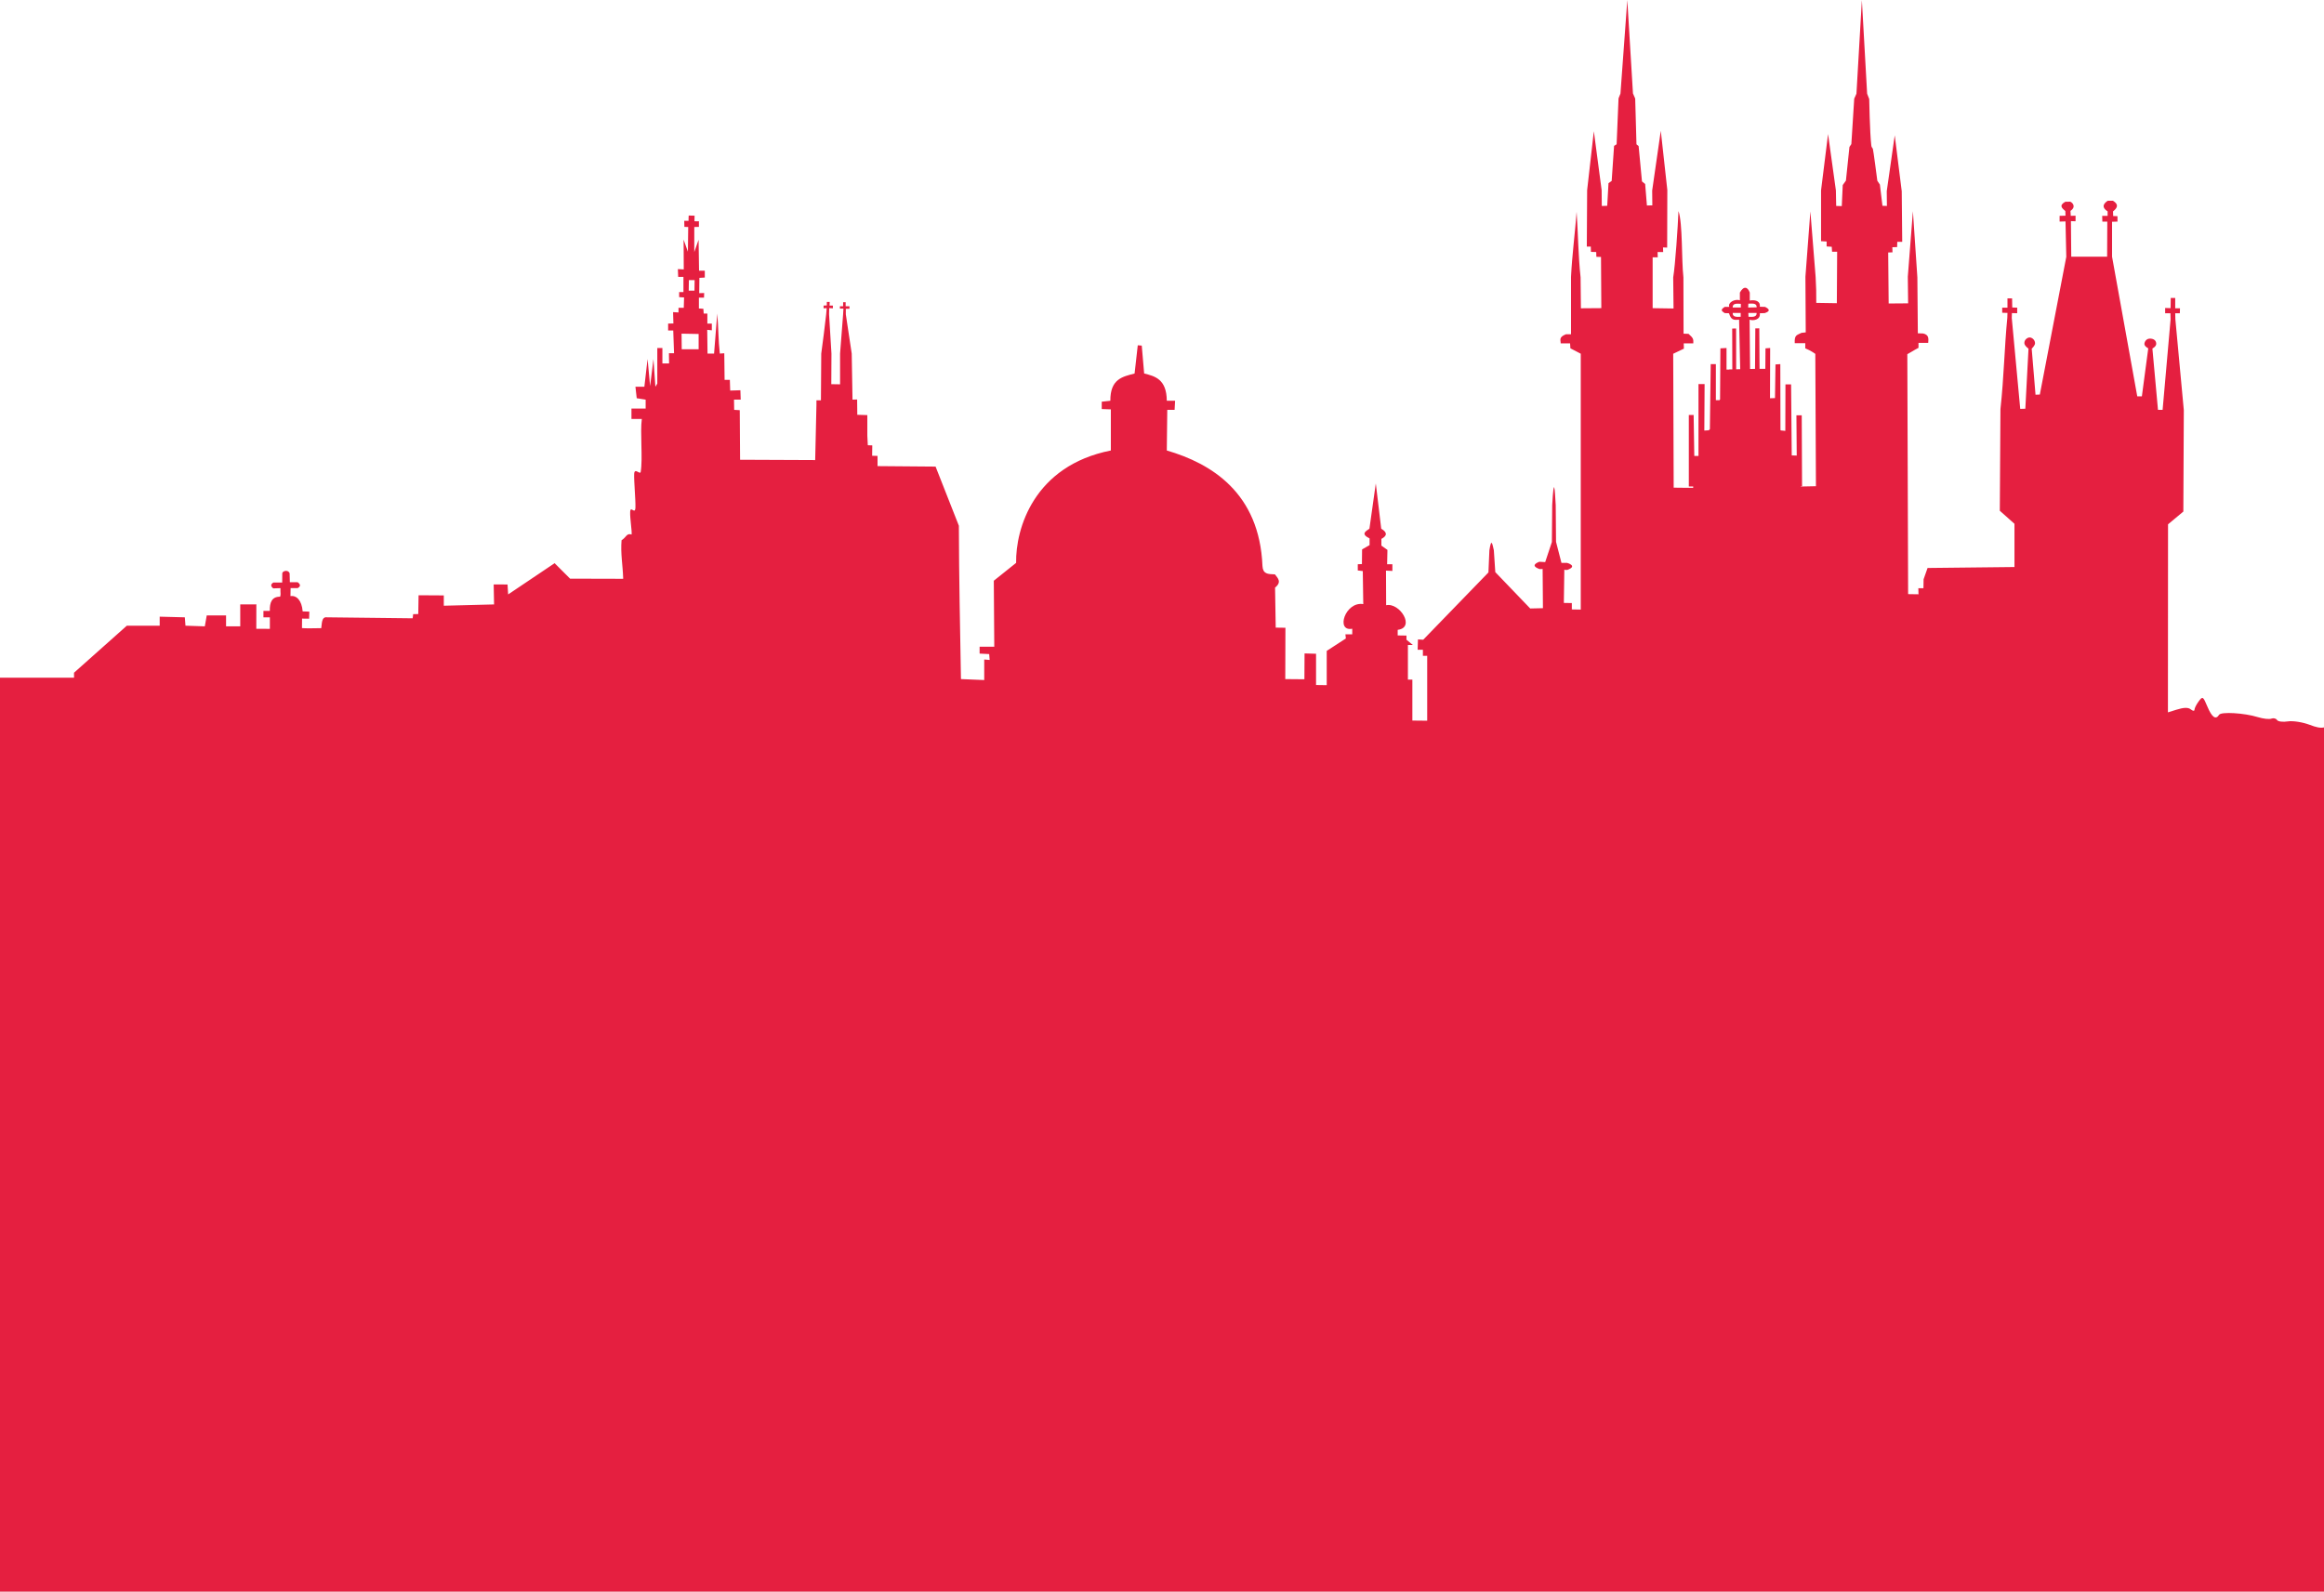
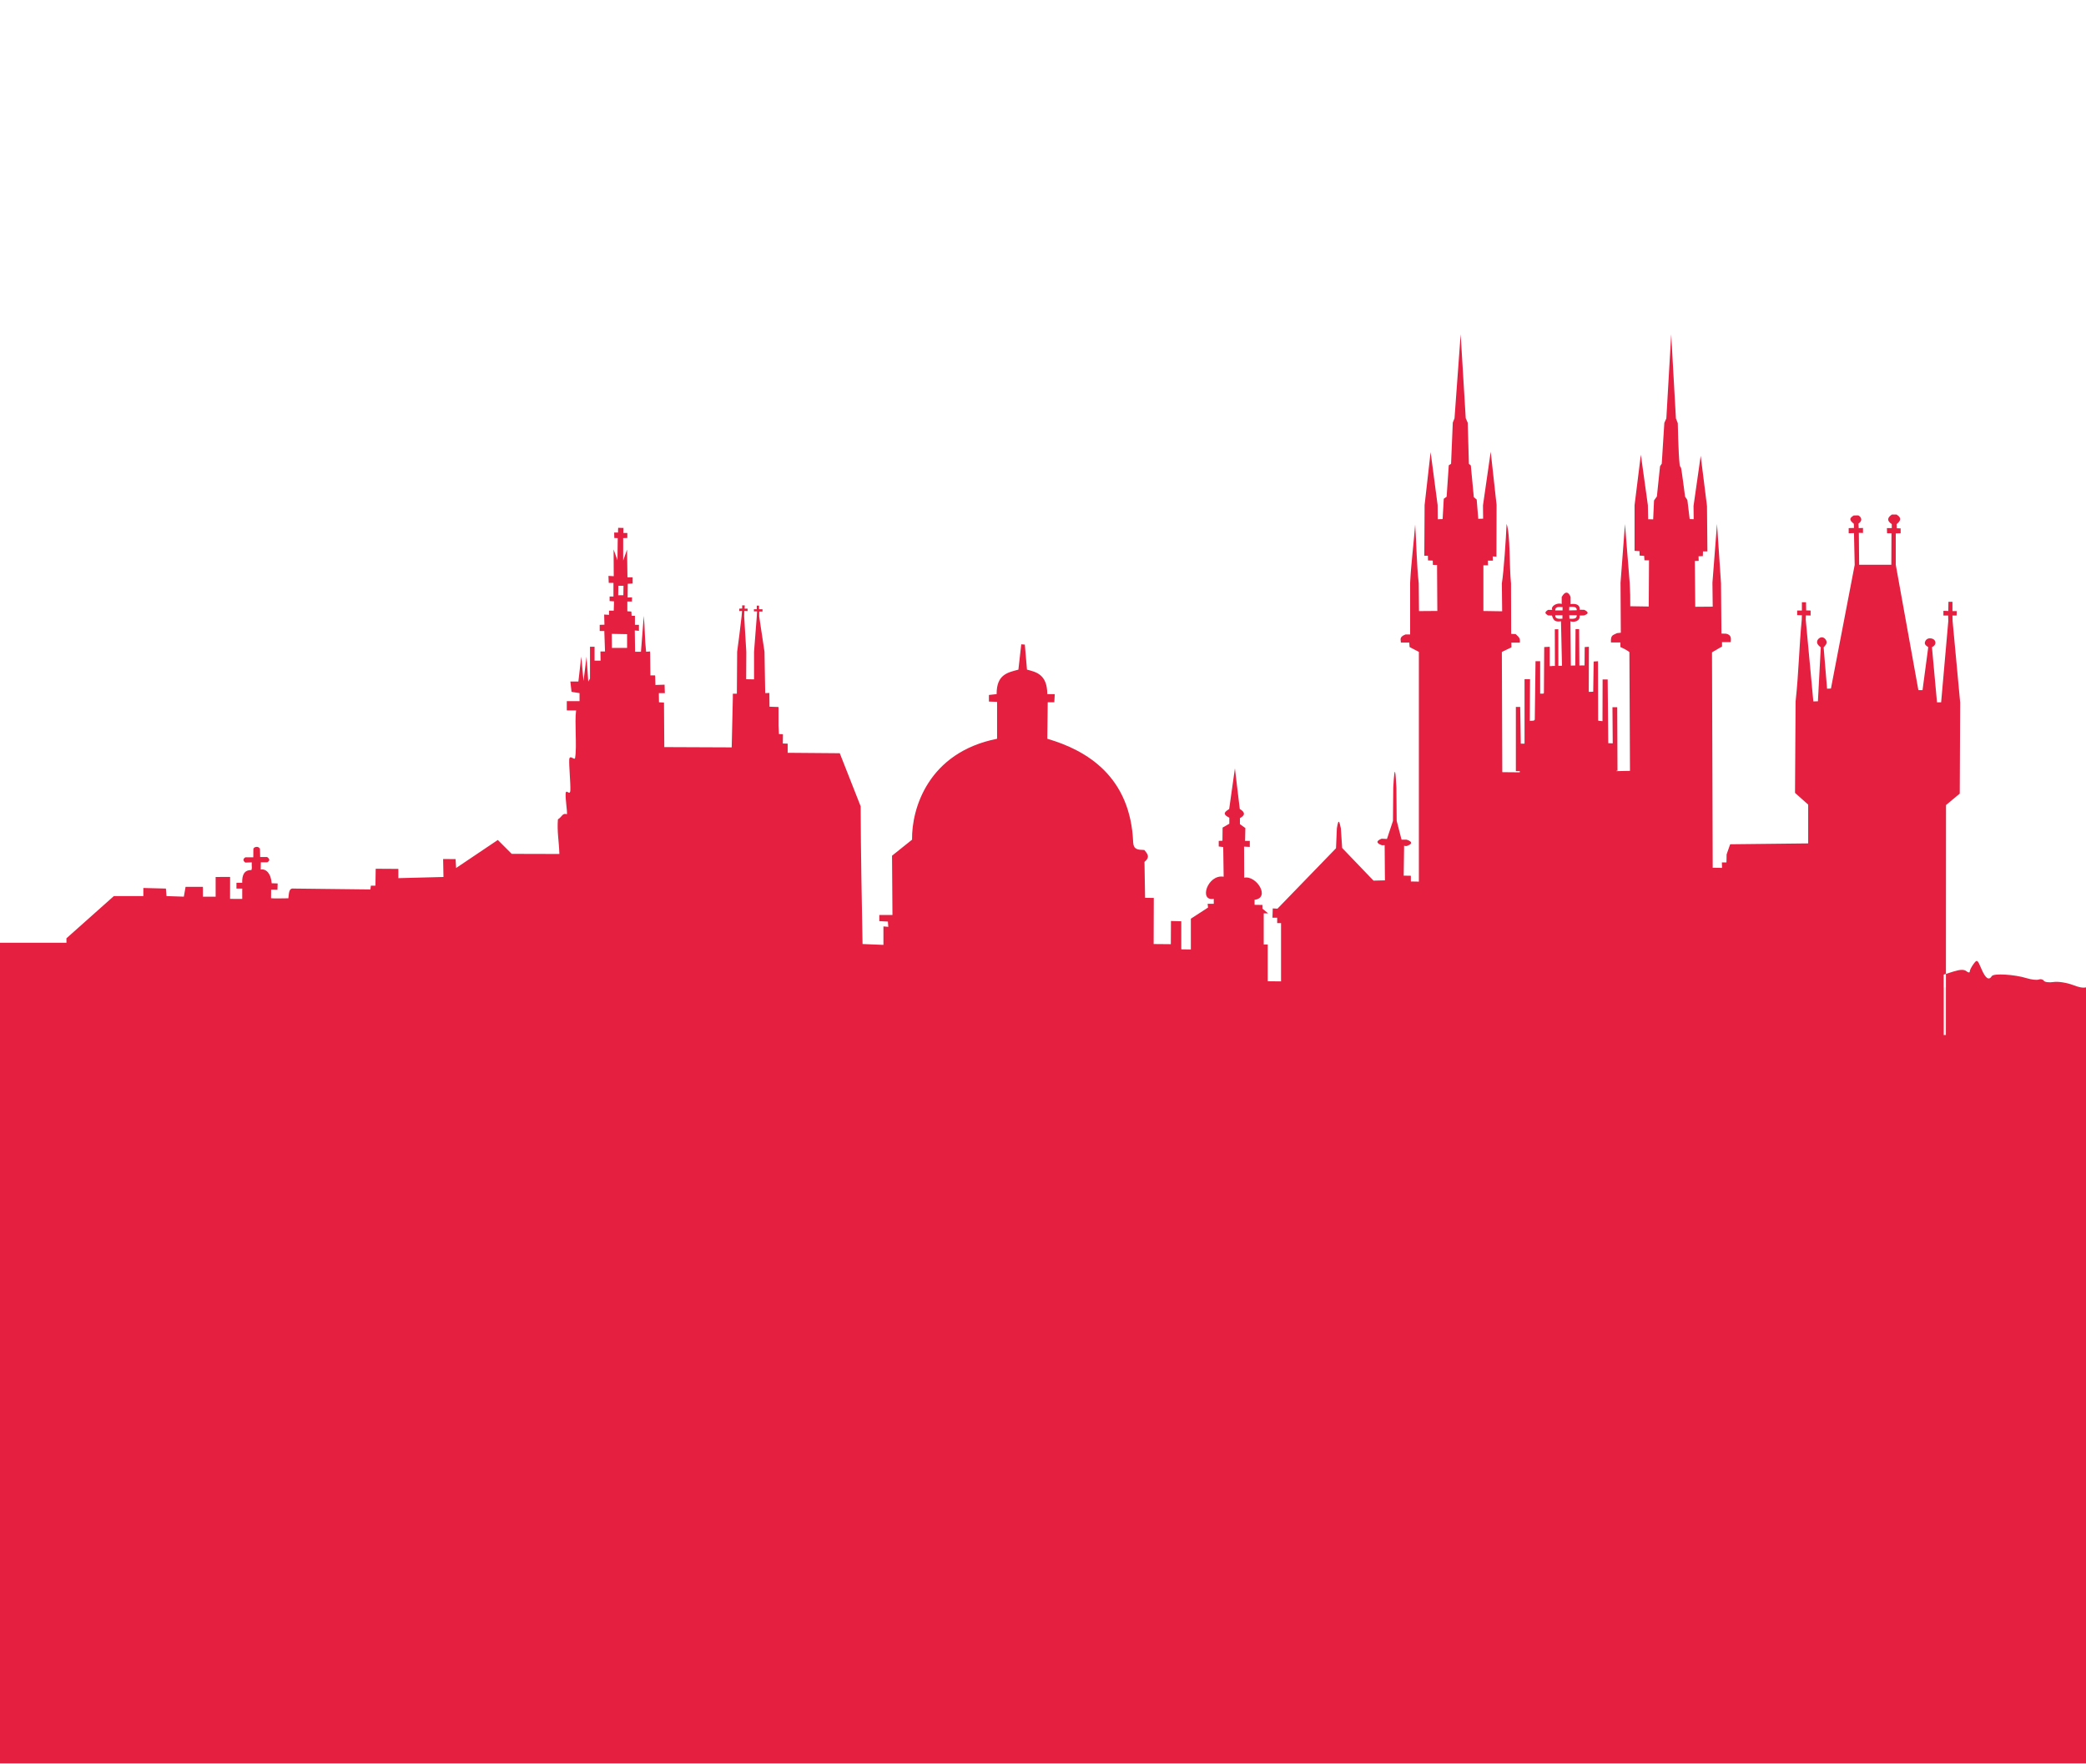
- <svg xmlns="http://www.w3.org/2000/svg" version="1.1" id="svg2" width="354.691" height="242.975" viewBox="0 0 354.691 242.975">
+ <svg xmlns="http://www.w3.org/2000/svg" version="1.1" id="svg2" width="354.691" height="299.813" viewBox="0 0 354.691 299.813">
  <defs id="defs6" />
-   <g id="layer2" transform="translate(-254.834,-182.043)">
+   <g id="layer2" transform="translate(-254.834,-125.2043)">
    <g id="g1272" transform="translate(16)" style="fill:#fa023c">
      <g style="fill:#fa023c;stroke:none" transform="matrix(0.02388699,0,0,0.02388699,1514.805,-132.1967)" id="layer1-3" />
      <g style="fill:#fa023c;stroke:none" transform="matrix(0.00634024,0,0,0.00634024,1326.329,256.2178)" id="layer1-6" />
      <g id="g917" transform="matrix(-0.01851576,0,0,0.01851576,1222.076,-37.50858)" style="fill:#fa023c;stroke:none" />
      <g transform="matrix(0.0223685,0,0,0.0223685,1414.049,264.2572)" id="g985" style="fill:#fa023c" />
      <g id="g1228" transform="matrix(0.01791895,0,0,0.03104793,1556.442,-259.4238)" style="fill:#fa023c;stroke:none" />
    </g>
-     <path style="fill:#ffffff;fill-opacity:1" d="m 254.834,182.043 h 354.691 v 111.047 c -116.773,29.536 -236.209,0.49 -354.691,-7.593 z" id="rect80" />
-     <path style="fill:#e51f40;fill-opacity:1" d="m 503.195,182.043 -1.045,14.285 -0.293,0.729 -0.293,7.01 -0.389,0.244 -0.365,5.354 -0.486,0.34 -0.195,3.457 -0.828,0.025 -0.023,-2.41 -1.191,-9.006 -1.023,9.006 -0.049,8.613 h 0.609 l 0.023,0.803 0.803,0.025 0.023,0.73 0.707,0.023 0.049,7.812 c -1.041,0 -2.074,0.013 -3.115,0.023 l -0.049,-4.721 c -0.365,-3.359 -0.375,-6.642 -0.607,-10.002 -0.258,3.411 -0.687,6.594 -0.854,9.93 v 8.76 h -0.777 c -1.18,0.458 -0.768,0.931 -0.803,1.389 h 1.436 l 0.049,0.754 1.582,0.826 v 39.061 l -1.363,-0.025 v -0.973 l -1.219,-0.019 0.074,-5.111 c 0,0 0.013,0.117 0.463,0.068 1.645,-0.598 -0.014,-1.07 -0.049,-1.07 h -0.852 l -0.828,-3.213 -0.047,-5.572 c -0.132,-2.522 -0.277,-4.664 -0.537,-0.049 l -0.049,5.646 -1.021,3.066 -0.9,-0.049 c -0.932,0.368 -0.985,0.751 0.049,1.119 l 0.459,-0.019 0.047,5.986 -1.941,0.045 -5.33,-5.551 -0.221,-3.332 c -0.195,-0.785 -0.36,-2.099 -0.68,0 l -0.146,3.383 -9.953,10.27 -0.803,-0.047 -0.049,1.58 h 0.803 v 0.924 h 0.656 v 9.906 l -2.264,-0.023 v -6.254 h -0.68 v -5.283 h 0.754 l -0.973,-0.803 v -0.633 l -1.34,-0.023 v -0.852 c 2.753,-0.332 0.318,-4.21 -1.762,-3.76 l -0.023,-5.283 0.975,0.051 v -1.023 h -0.803 l 0.049,-2.189 -0.924,-0.656 v -1.023 c 0.886,-0.471 0.942,-0.993 -0.025,-1.557 l -0.828,-6.912 -0.973,6.912 c -0.608,0.408 -1.347,0.807 0.023,1.484 v 1.021 l -1.143,0.656 -0.025,2.238 -0.633,0.025 v 0.949 l 0.764,0.094 0.074,5.045 c -2.752,-0.455 -4.263,4.246 -1.682,3.758 v 0.85 h -1.045 l 0.072,0.635 -2.922,1.898 v 5.23 l -1.629,-0.023 v -4.77 l -1.754,-0.049 -0.023,3.943 -2.92,-0.025 0.023,-7.836 -1.482,-0.023 -0.1,-6.109 c 1.051,-0.851 0.447,-1.422 -0.023,-2.02 -1.115,-0.032 -1.821,-0.065 -1.898,-1.266 -0.448,-11.208 -7.841,-15.677 -14.602,-17.645 l 0.072,-6.205 h 1.119 l 0.074,-1.387 h -1.266 c -0.021,-3.366 -1.894,-3.762 -3.455,-4.162 l -0.367,-4.26 -0.607,-0.047 -0.486,4.307 c -1.78,0.48 -3.728,0.786 -3.699,4.16 l -1.314,0.146 v 1.121 l 1.389,0.049 v 6.277 c -11.758,2.332 -14.547,11.946 -14.457,17.158 l -3.406,2.725 0.072,10.076 h -2.238 v 1.047 l 1.461,0.074 0.072,0.898 -0.828,-0.072 v 3.139 l -3.551,-0.146 c -0.136,-7.679 -0.299,-15.401 -0.32,-23.412 l -3.553,-9.027 -8.859,-0.074 v -1.557 l -0.826,-0.025 0.023,-1.582 -0.682,-0.023 -0.074,-1.461 v -3.139 l -1.531,-0.049 -0.025,-2.336 -0.705,0.023 -0.121,-7.033 -0.9,-5.986 v -0.852 h 0.559 v -0.389 h -0.584 v -0.609 h -0.389 v 0.609 h -0.488 v 0.365 h 0.537 l -0.049,0.875 -0.463,5.986 v 4.697 l -1.34,-0.023 0.025,-4.648 -0.365,-6.037 c 0.024,-0.402 0.024,-0.636 0.023,-0.924 l 0.561,0.025 v -0.416 h -0.51 l 0.023,-0.559 h -0.438 v 0.535 l -0.488,0.023 c -0.029,0.315 -0.009,0.24 0,0.416 L 381,229.084 c -0.035,0.279 -0.018,0.576 -0.072,0.924 l -0.365,3.043 -0.389,2.969 -0.049,7.131 h -0.684 v 0.682 l -0.193,8.445 -11.463,-0.049 -0.049,-7.57 -0.852,-0.047 -0.025,-1.559 h 1.023 l -0.049,-1.436 -1.557,0.049 -0.051,-1.631 h -0.803 l -0.047,-4.064 -0.682,0.049 c -0.246,-2.145 -0.194,-3.957 -0.391,-6.107 l -0.486,6.107 h -0.998 l -0.047,-3.625 0.703,0.072 v -1.023 h -0.682 v -1.531 h -0.559 l -0.049,-0.73 -0.682,-0.049 v -1.654 h 0.779 l 0.023,-0.707 -0.754,0.025 0.025,-2.336 0.826,-0.049 v -1.047 h -0.877 l -0.07,-4.721 -0.658,1.873 v -3.82 c 0.247,0.003 0.575,-0.034 0.705,-0.023 0.008,-0.26 0.007,-0.789 0,-0.854 -0.235,-0.006 -0.289,0.021 -0.68,0 0.005,-0.392 0.022,-0.526 0.023,-0.852 -0.139,-0.017 -0.657,-0.009 -0.9,-0.023 -0.014,0.269 -0.032,0.544 -0.023,0.803 -0.232,-0.007 -0.457,-0.005 -0.658,0 0.026,0.271 -0.006,0.545 0.025,0.926 0.184,0.016 0.24,6.5e-4 0.582,0.023 l -0.047,3.771 -0.656,-1.85 0.023,4.553 -0.9,-0.049 0.049,1.191 h 0.803 v 2.312 h -0.656 v 0.777 l 0.752,0.049 -0.047,1.582 h -0.803 v 0.707 l -0.828,-0.049 0.049,1.729 -0.805,0.021 v 1.049 h 0.781 l 0.121,3.479 h -0.779 l 0.023,1.559 h -1.021 v -2.361 h -0.777 v 5.428 l -0.293,0.488 -0.293,-4.236 -0.512,4.137 -0.387,-4.137 -0.488,4.236 h -1.363 l 0.195,1.752 1.363,0.217 v 1.363 h -2.166 v 1.582 h 1.582 c -0.283,2.016 0.171,6.074 -0.172,8.08 -0.086,0.502 -0.948,-0.711 -0.996,0.316 -0.049,1.027 0.228,3.909 0.193,5.111 -0.035,1.203 -0.759,-0.348 -0.803,0.68 -0.044,1.028 0.295,2.954 0.219,3.457 -0.795,-0.249 -0.778,0.412 -1.533,0.875 -0.166,2.036 0.173,3.694 0.244,5.77 v 0.115 l -8.1,-0.021 -2.361,-2.361 -7.092,4.768 -0.094,-1.516 -2.115,-0.012 0.059,3.055 -7.672,0.197 v -1.574 l -3.85,-0.023 -0.047,2.871 -0.777,0.01 -0.08,0.637 -13.051,-0.15 c -0.894,-0.135 -0.782,1.013 -0.9,1.654 -0.697,0.012 -2.554,0.052 -2.941,-0.012 l 0.014,-1.447 1.076,0.014 0.033,-1.078 -1.018,-0.035 c -0.131,-1.704 -0.944,-2.471 -1.861,-2.34 l 0.021,-1.221 h 1.088 c 0.52,-0.297 0.392,-0.596 -0.012,-0.893 h -1.191 l -0.033,-1.375 c -0.235,-0.587 -1.078,-0.353 -1.123,0 l -0.012,1.422 h -1.354 c -0.396,0.254 -0.45,0.546 -0.012,0.893 l 1.1,-0.037 c -0.027,0.836 0.084,0.85 -0.047,1.309 -1.269,-0.023 -1.611,0.88 -1.574,2.162 H 295.039 v 0.984 h 0.982 v 1.76 l -2.07,-0.006 0.008,-3.732 -2.459,0.01 v 3.346 h -2.164 v -1.672 h -2.949 l -0.295,1.672 -2.951,-0.1 -0.098,-1.277 -3.836,-0.1 v 1.377 h -5.014 l -8.064,7.18 0.006,0.758 H 254.834 V 425.018 H 609.525 V 293.09 c -0.556,0.126 -1.201,-0.021 -2.174,-0.393 -1.075,-0.41 -2.571,-0.646 -3.338,-0.525 -0.765,0.121 -1.512,0.024 -1.66,-0.215 -0.148,-0.239 -0.536,-0.333 -0.863,-0.207 -0.327,0.126 -1.254,0.021 -2.061,-0.23 -2.05,-0.64 -5.61,-0.852 -5.918,-0.354 -0.5,0.809 -1.087,0.397 -1.779,-1.246 -0.667,-1.584 -0.73,-1.623 -1.336,-0.803 -0.35,0.473 -0.637,1.046 -0.637,1.273 0,0.228 -0.252,0.205 -0.561,-0.051 -0.392,-0.325 -1.057,-0.31 -2.217,0.053 l -1.275,0.4 c -4e-5,10e-6 -9e-5,0 -1.4e-4,0 l 0.016,-28.707 2.336,-1.947 0.072,-15.479 -1.289,-13.871 -0.023,-0.926 h 0.705 l 0.023,-0.754 h -0.729 v -1.58 h -0.682 l -0.025,1.557 -0.828,-0.025 v 0.803 h 0.805 l 0.023,0.949 -1.217,13.801 h -0.705 l -0.854,-9.369 c 0,0 0.595,-0.286 0.586,-0.73 -0.01,-0.512 -0.391,-0.756 -0.902,-0.779 -0.463,-0.021 -0.809,0.276 -0.898,0.73 -0.086,0.436 0.584,0.754 0.584,0.754 l -0.975,7.326 h -0.705 l -3.846,-21.318 v -5.33 l 0.828,-0.025 v -0.828 l -0.658,-0.023 -0.023,-0.705 c 0.647,-0.515 0.955,-1.051 -0.023,-1.631 h -0.779 c -0.728,0.488 -0.948,1.027 -0.023,1.631 v 0.68 h -0.828 l 0.025,0.877 h 0.754 l -0.025,5.355 h -5.475 l -0.051,-5.428 0.707,0.023 v -0.852 l -0.73,0.023 -0.047,-0.754 c 0.996,-0.693 0.178,-1.361 -0.051,-1.41 -0.23,0.016 -0.818,0.007 -0.754,0.023 -1.031,0.582 -0.436,1.005 0.025,1.412 l 0.023,0.705 -0.9,0.023 v 0.877 l 0.9,-0.025 0.121,5.404 -4.039,21.025 -0.658,0.025 -0.584,-7.033 c 0,0 0.529,-0.479 0.51,-0.852 -0.025,-0.482 -0.425,-0.822 -0.777,-0.854 -0.333,-0.029 -0.881,0.321 -0.852,0.877 0.022,0.405 0.633,0.828 0.633,0.828 l -0.486,9.174 -0.779,0.025 -1.291,-13.896 0.025,-0.73 0.803,0.023 v -0.852 l -0.754,-0.023 -0.025,-1.389 h -0.705 v 1.414 h -0.803 v 0.777 l 0.803,0.025 -0.023,0.754 c -0.436,4.361 -0.507,9.005 -1.047,13.92 l -0.098,15.525 2.238,1.996 v 6.596 l -13.264,0.146 -0.291,0.828 -0.316,0.9 -0.023,1.361 h -0.779 l 0.025,0.926 -1.584,-0.023 -0.121,-36.627 c 0.335,-0.16 0.955,-0.588 1.705,-0.973 v -0.756 h 1.482 c 0.07,-0.72 0.079,-1.242 -0.779,-1.436 l -0.803,-0.025 -0.072,-8.541 -0.682,-10.1 -0.777,10.002 0.047,4.064 -2.969,0.023 -0.072,-7.785 0.656,-0.025 -0.023,-0.779 0.73,-0.023 0.023,-0.803 h 0.754 l -0.072,-7.715 -1.07,-8.543 -1.217,8.52 0.023,2.262 -0.68,-0.023 -0.391,-3.236 -0.391,-0.586 c 0,0 -0.606,-4.683 -0.68,-4.865 -0.098,-0.243 -0.199,-0.168 -0.244,-0.561 -0.223,-1.946 -0.316,-7.059 -0.316,-7.059 l -0.316,-0.803 -0.803,-14.287 -0.828,14.287 -0.34,0.754 -0.438,6.936 -0.293,0.439 -0.535,5.135 -0.486,0.682 -0.146,3.213 -0.854,-0.025 -0.047,-2.385 -1.193,-8.59 -1.07,8.59 v 7.764 l 0.852,0.049 v 0.754 l 0.779,0.049 0.049,0.754 h 0.777 l -0.047,7.861 -3.141,-0.049 c 0.014,-1.655 -0.011,-2.224 -0.096,-3.943 l -0.803,-10.025 -0.756,9.979 0.049,8.492 -0.658,0.074 c -0.701,0.372 -1.085,0.282 -1.02,1.58 h 1.605 v 0.779 c 0.816,0.349 1.238,0.641 1.533,0.852 l 0.096,20.201 -2.311,0.047 -0.002,-0.055 h 0.195 l -0.049,-10.816 h -0.811 l 0.047,6.145 -0.762,-0.025 -0.098,-10.84 h -0.861 l -0.021,7.094 -0.682,-0.068 -0.059,-0.06 -0.023,-10.062 -0.736,0.051 -0.076,5.137 -0.76,0.023 0.023,-7.67 -0.713,0.051 -0.025,3.123 -0.879,0.008 -0.043,-6.186 -0.607,0.008 -0.043,6.18 -0.756,0.018 -0.072,-7.533 c 0.506,0.215 1.715,0.039 1.557,-0.973 l 0.756,-0.025 c 0.935,-0.321 0.677,-0.628 0.047,-0.949 l -0.803,-0.023 c 0.121,-0.736 -0.497,-1.118 -1.531,-0.949 v -1.217 c -0.321,-0.858 -0.901,-1.088 -1.51,0 v 1.191 c -0.774,-0.292 -1.918,0.383 -1.607,0.998 h -0.705 c -0.831,0.509 -0.327,0.708 0,0.949 l 0.656,0.025 c 0.29,1.005 0.697,1.078 1.535,0.973 l 0.17,7.564 -0.613,0.014 -0.012,-6.227 -0.596,0.01 0.018,6.232 h -0.453 v 0.025 l -0.432,0.006 v -3.293 l -0.934,0.051 -0.051,7.805 -0.092,0.104 v 0.008 h -0.547 v -5.508 h -0.787 l -0.129,9.936 -0.168,0.162 -0.68,0.045 0.043,-7.094 h -0.934 v 10.965 h -0.639 l -0.1,-6.244 h -0.736 v 10.914 l 0.668,-0.002 -0.008,0.203 c -1.046,0.006 -1.741,-0.018 -2.969,-0.025 l -0.074,-20.441 1.631,-0.781 -0.023,-0.803 h 1.459 c 0.021,-0.635 0.041,-0.782 -0.729,-1.459 l -0.756,-0.023 -0.023,-8.592 c -0.309,-2.784 -0.096,-8.217 -0.754,-10.125 -0.091,2.311 -0.485,8.226 -0.805,10.125 l 0.051,4.746 -3.189,-0.049 v -7.764 h 0.779 l -0.023,-0.803 h 0.852 l -0.025,-0.705 0.633,0.023 0.025,-8.785 -0.998,-9.053 -1.314,9.127 0.023,2.264 -0.826,0.023 -0.268,-3.285 -0.486,-0.391 -0.512,-5.402 -0.328,-0.266 -0.195,-6.984 -0.34,-0.779 z m -143.221,42.758 h 0.875 l -0.023,1.607 h -0.877 z m 162.104,3.584 c 0.436,-0.01 0.891,0.05 0.855,0.578 l -1.291,0.025 0.025,-0.586 c 0.123,-0.003 0.265,-0.014 0.41,-0.018 z m -1.969,0.018 c 0.142,0.003 0.291,0.022 0.414,0.025 v 0.561 h -1.242 c -0.036,-0.528 0.401,-0.594 0.828,-0.586 z m -0.828,1.412 H 520.5 v 0.584 c -0.492,0.014 -1.266,0.12 -1.219,-0.584 z m 2.387,0 h 1.266 c 0.047,0.704 -0.751,0.598 -1.242,0.584 z m -162.812,3.164 2.604,0.049 v 2.336 h -2.58 z" id="rect5194" />
+     <rect style="fill:#d40000;fill-opacity:1" id="rect5196" width="0.156" height="1.9356759e-05" x="257.833" y="424.676" />
+     <path style="fill:#ffffff;fill-opacity:1" d="M 254.834,125.204 H 609.525 V 293.09 H 254.834 Z" id="rect1613" />
+     <path style="fill:#e51f40;fill-opacity:1;stroke-width:1.198" d="m 503.195,182.043 -1.045,14.285 -0.293,0.729 -0.293,7.01 -0.389,0.244 -0.365,5.354 -0.486,0.34 -0.195,3.457 -0.828,0.025 -0.023,-2.41 -1.191,-9.006 -1.023,9.006 -0.049,8.613 h 0.609 l 0.023,0.803 0.803,0.025 0.023,0.73 0.707,0.023 0.049,7.812 c -1.041,0 -2.074,0.013 -3.115,0.023 l -0.049,-4.721 c -0.365,-3.359 -0.375,-6.642 -0.607,-10.002 -0.258,3.411 -0.687,6.594 -0.854,9.93 v 8.76 h -0.777 c -1.18,0.458 -0.768,0.931 -0.803,1.389 h 1.436 l 0.049,0.754 1.582,0.826 v 39.061 l -1.363,-0.025 v -0.973 l -1.219,-0.019 0.074,-5.111 c 0,0 0.013,0.117 0.463,0.068 1.645,-0.598 -0.014,-1.07 -0.049,-1.07 h -0.852 l -0.828,-3.213 -0.047,-5.572 c -0.132,-2.522 -0.277,-4.664 -0.537,-0.049 l -0.049,5.646 -1.021,3.066 -0.9,-0.049 c -0.932,0.368 -0.985,0.751 0.049,1.119 l 0.459,-0.019 0.047,5.986 -1.941,0.045 -5.33,-5.551 -0.221,-3.332 c -0.195,-0.785 -0.36,-2.099 -0.68,0 l -0.146,3.383 -9.953,10.27 -0.803,-0.047 -0.049,1.58 h 0.803 v 0.924 h 0.656 v 9.906 l -2.264,-0.023 v -6.254 h -0.68 v -5.283 h 0.754 l -0.973,-0.803 v -0.633 l -1.34,-0.023 v -0.852 c 2.753,-0.332 0.318,-4.21 -1.762,-3.76 l -0.023,-5.283 0.975,0.051 v -1.023 h -0.803 l 0.049,-2.189 -0.924,-0.656 v -1.023 c 0.886,-0.471 0.942,-0.993 -0.025,-1.557 l -0.828,-6.912 -0.973,6.912 c -0.608,0.408 -1.347,0.807 0.023,1.484 v 1.021 l -1.143,0.656 -0.025,2.238 -0.633,0.025 v 0.949 l 0.764,0.094 0.074,5.045 c -2.752,-0.455 -4.263,4.246 -1.682,3.758 v 0.85 h -1.045 l 0.072,0.635 -2.922,1.898 v 5.23 l -1.629,-0.023 v -4.77 l -1.754,-0.049 -0.023,3.943 -2.92,-0.025 0.023,-7.836 -1.482,-0.023 -0.1,-6.109 c 1.051,-0.851 0.447,-1.422 -0.023,-2.02 -1.115,-0.032 -1.821,-0.065 -1.898,-1.266 -0.448,-11.208 -7.841,-15.677 -14.602,-17.645 l 0.072,-6.205 h 1.119 l 0.074,-1.387 h -1.266 c -0.021,-3.366 -1.894,-3.762 -3.455,-4.162 l -0.367,-4.26 -0.607,-0.047 -0.486,4.307 c -1.78,0.48 -3.728,0.786 -3.699,4.16 l -1.314,0.146 v 1.121 l 1.389,0.049 v 6.277 c -11.758,2.332 -14.547,11.946 -14.457,17.158 l -3.406,2.725 0.072,10.076 h -2.238 v 1.047 l 1.461,0.074 0.072,0.898 -0.828,-0.072 v 3.139 l -3.551,-0.146 c -0.136,-7.679 -0.299,-15.401 -0.32,-23.412 l -3.553,-9.027 -8.859,-0.074 v -1.557 l -0.826,-0.025 0.023,-1.582 -0.682,-0.023 -0.074,-1.461 v -3.139 l -1.531,-0.049 -0.025,-2.336 -0.705,0.023 -0.121,-7.033 -0.9,-5.986 v -0.852 h 0.559 v -0.389 h -0.584 v -0.609 h -0.389 v 0.609 h -0.488 v 0.365 h 0.537 l -0.049,0.875 -0.463,5.986 v 4.697 l -1.34,-0.023 0.025,-4.648 -0.365,-6.037 c 0.024,-0.402 0.024,-0.636 0.023,-0.924 l 0.561,0.025 v -0.416 h -0.51 l 0.023,-0.559 h -0.438 v 0.535 l -0.488,0.023 c -0.029,0.315 -0.009,0.24 0,0.416 L 381,229.084 c -0.035,0.279 -0.018,0.576 -0.072,0.924 l -0.365,3.043 -0.389,2.969 -0.049,7.131 h -0.684 v 0.682 l -0.193,8.445 -11.463,-0.049 -0.049,-7.57 -0.852,-0.047 -0.025,-1.559 h 1.023 l -0.049,-1.436 -1.557,0.049 -0.051,-1.631 h -0.803 l -0.047,-4.064 -0.682,0.049 c -0.246,-2.145 -0.194,-3.957 -0.391,-6.107 l -0.486,6.107 h -0.998 l -0.047,-3.625 0.703,0.072 v -1.023 h -0.682 v -1.531 h -0.559 l -0.049,-0.73 -0.682,-0.049 v -1.654 h 0.779 l 0.023,-0.707 -0.754,0.025 0.025,-2.336 0.826,-0.049 v -1.047 h -0.877 l -0.07,-4.721 -0.658,1.873 v -3.82 c 0.247,0.003 0.575,-0.034 0.705,-0.023 0.008,-0.26 0.007,-0.789 0,-0.854 -0.235,-0.006 -0.289,0.021 -0.68,0 0.005,-0.392 0.022,-0.526 0.023,-0.852 -0.139,-0.017 -0.657,-0.009 -0.9,-0.023 -0.014,0.269 -0.032,0.544 -0.023,0.803 -0.232,-0.007 -0.457,-0.005 -0.658,0 0.026,0.271 -0.006,0.545 0.025,0.926 0.184,0.016 0.24,6.5e-4 0.582,0.023 l -0.047,3.771 -0.656,-1.85 0.023,4.553 -0.9,-0.049 0.049,1.191 h 0.803 v 2.312 h -0.656 v 0.777 l 0.752,0.049 -0.047,1.582 h -0.803 v 0.707 l -0.828,-0.049 0.049,1.729 -0.805,0.021 v 1.049 h 0.781 l 0.121,3.479 h -0.779 l 0.023,1.559 h -1.021 v -2.361 h -0.777 v 5.428 l -0.293,0.488 -0.293,-4.236 -0.512,4.137 -0.387,-4.137 -0.488,4.236 h -1.363 l 0.195,1.752 1.363,0.217 v 1.363 h -2.166 v 1.582 h 1.582 c -0.283,2.016 0.171,6.074 -0.172,8.08 -0.086,0.502 -0.948,-0.711 -0.996,0.316 -0.049,1.027 0.228,3.909 0.193,5.111 -0.035,1.203 -0.759,-0.348 -0.803,0.68 -0.044,1.028 0.295,2.954 0.219,3.457 -0.795,-0.249 -0.778,0.412 -1.533,0.875 -0.166,2.036 0.173,3.694 0.244,5.77 v 0.115 l -8.1,-0.021 -2.361,-2.361 -7.092,4.768 -0.094,-1.516 -2.115,-0.012 0.059,3.055 -7.672,0.197 v -1.574 l -3.85,-0.023 -0.047,2.871 -0.777,0.01 -0.08,0.637 -13.051,-0.15 c -0.894,-0.135 -0.782,1.013 -0.9,1.654 -0.697,0.012 -2.554,0.052 -2.941,-0.012 l 0.014,-1.447 1.076,0.014 0.033,-1.078 -1.018,-0.035 c -0.131,-1.704 -0.944,-2.471 -1.861,-2.34 l 0.021,-1.221 h 1.088 c 0.52,-0.297 0.392,-0.596 -0.012,-0.893 h -1.191 l -0.033,-1.375 c -0.235,-0.587 -1.078,-0.353 -1.123,0 l -0.012,1.422 h -1.354 c -0.396,0.254 -0.45,0.546 -0.012,0.893 l 1.1,-0.037 c -0.027,0.836 0.084,0.85 -0.047,1.309 -1.269,-0.023 -1.611,0.88 -1.574,2.162 H 295.039 v 0.984 h 0.982 v 1.76 l -2.07,-0.006 0.008,-3.732 -2.459,0.01 v 3.346 h -2.164 v -1.672 h -2.949 l -0.295,1.672 -2.951,-0.1 -0.098,-1.277 -3.836,-0.1 v 1.377 h -5.014 l -8.064,7.18 0.006,0.758 H 254.834 V 425.018 H 609.525 V 293.09 c -0.556,0.126 -1.201,-0.021 -2.174,-0.393 -1.075,-0.41 -2.571,-0.646 -3.338,-0.525 -0.765,0.121 -1.512,0.024 -1.66,-0.215 -0.148,-0.239 -0.536,-0.333 -0.863,-0.207 -0.327,0.126 -1.254,0.021 -2.061,-0.23 -2.05,-0.64 -5.61,-0.852 -5.918,-0.354 -0.5,0.809 -1.087,0.397 -1.779,-1.246 -0.667,-1.584 -0.73,-1.623 -1.336,-0.803 -0.35,0.473 -0.637,1.046 -0.637,1.273 0,0.228 -0.252,0.205 -0.561,-0.051 -0.392,-0.325 -1.057,-0.31 -2.217,0.053 l -1.275,0.4 -0.006,10.395 h -0.375 v -1.959 -8.316 l 0.381,-0.119 0.016,-28.707 2.336,-1.947 0.072,-15.479 -1.289,-13.871 -0.023,-0.926 h 0.705 l 0.023,-0.754 h -0.729 v -1.58 h -0.682 l -0.025,1.557 -0.828,-0.025 v 0.803 h 0.805 l 0.023,0.949 -1.217,13.801 h -0.705 l -0.854,-9.369 c 0,0 0.595,-0.286 0.586,-0.73 -0.01,-0.512 -0.391,-0.756 -0.902,-0.779 -0.463,-0.021 -0.809,0.276 -0.898,0.73 -0.086,0.436 0.584,0.754 0.584,0.754 l -0.975,7.326 h -0.705 l -3.846,-21.318 v -5.33 l 0.828,-0.025 v -0.828 l -0.658,-0.023 -0.023,-0.705 c 0.647,-0.515 0.955,-1.051 -0.023,-1.631 h -0.779 c -0.728,0.488 -0.948,1.027 -0.023,1.631 v 0.68 h -0.828 l 0.025,0.877 h 0.754 l -0.025,5.355 h -5.475 l -0.051,-5.428 0.707,0.023 v -0.852 l -0.73,0.023 -0.047,-0.754 c 0.996,-0.693 0.178,-1.361 -0.051,-1.41 -0.23,0.016 -0.818,0.007 -0.754,0.023 -1.031,0.582 -0.436,1.005 0.025,1.412 l 0.023,0.705 -0.9,0.023 v 0.877 l 0.9,-0.025 0.121,5.404 -4.039,21.025 -0.658,0.025 -0.584,-7.033 c 0,0 0.529,-0.479 0.51,-0.852 -0.025,-0.482 -0.425,-0.822 -0.777,-0.854 -0.333,-0.029 -0.881,0.321 -0.852,0.877 0.022,0.405 0.633,0.828 0.633,0.828 l -0.486,9.174 -0.779,0.025 -1.291,-13.896 0.025,-0.73 0.803,0.023 v -0.852 l -0.754,-0.023 -0.025,-1.389 h -0.705 v 1.414 h -0.803 v 0.777 l 0.803,0.025 -0.023,0.754 c -0.436,4.361 -0.507,9.005 -1.047,13.92 l -0.098,15.525 2.238,1.996 v 6.596 l -13.264,0.146 -0.291,0.828 -0.316,0.9 -0.023,1.361 h -0.779 l 0.025,0.926 -1.584,-0.023 -0.121,-36.627 c 0.335,-0.16 0.955,-0.588 1.705,-0.973 v -0.756 h 1.482 c 0.07,-0.72 0.079,-1.242 -0.779,-1.436 l -0.803,-0.025 -0.072,-8.541 -0.682,-10.1 -0.777,10.002 0.047,4.064 -2.969,0.023 -0.072,-7.785 0.656,-0.025 -0.023,-0.779 0.73,-0.023 0.023,-0.803 h 0.754 l -0.072,-7.715 -1.07,-8.543 -1.217,8.52 0.023,2.262 -0.68,-0.023 -0.391,-3.236 -0.391,-0.586 c 0,0 -0.606,-4.683 -0.68,-4.865 -0.098,-0.243 -0.199,-0.168 -0.244,-0.561 -0.223,-1.946 -0.316,-7.059 -0.316,-7.059 l -0.316,-0.803 -0.803,-14.287 -0.828,14.287 -0.34,0.754 -0.438,6.936 -0.293,0.439 -0.535,5.135 -0.486,0.682 -0.146,3.213 -0.854,-0.025 -0.047,-2.385 -1.193,-8.59 -1.07,8.59 v 7.764 l 0.852,0.049 v 0.754 l 0.779,0.049 0.049,0.754 h 0.777 l -0.047,7.861 -3.141,-0.049 c 0.014,-1.655 -0.011,-2.224 -0.096,-3.943 l -0.803,-10.025 -0.756,9.979 0.049,8.492 -0.658,0.074 c -0.701,0.372 -1.085,0.282 -1.02,1.58 h 1.605 v 0.779 c 0.816,0.349 1.238,0.641 1.533,0.852 l 0.096,20.201 -2.311,0.047 -0.002,-0.055 h 0.195 l -0.049,-10.816 h -0.811 l 0.047,6.145 -0.762,-0.025 -0.098,-10.84 h -0.861 l -0.021,7.094 -0.682,-0.068 -0.059,-0.06 -0.023,-10.062 -0.736,0.051 -0.076,5.137 -0.76,0.023 0.023,-7.67 -0.713,0.051 -0.025,3.123 -0.879,0.008 -0.043,-6.186 -0.607,0.008 -0.043,6.18 -0.756,0.018 -0.072,-7.533 c 0.506,0.215 1.715,0.039 1.557,-0.973 l 0.756,-0.025 c 0.935,-0.321 0.677,-0.628 0.047,-0.949 l -0.803,-0.023 c 0.121,-0.736 -0.497,-1.118 -1.531,-0.949 v -1.217 c -0.321,-0.858 -0.901,-1.088 -1.51,0 v 1.191 c -0.774,-0.292 -1.918,0.383 -1.607,0.998 h -0.705 c -0.831,0.509 -0.327,0.708 0,0.949 l 0.656,0.025 c 0.29,1.005 0.697,1.078 1.535,0.973 l 0.17,7.564 -0.613,0.014 -0.012,-6.227 -0.596,0.01 0.018,6.232 h -0.453 v 0.025 l -0.432,0.006 v -3.293 l -0.934,0.051 -0.051,7.805 -0.092,0.104 v 0.008 h -0.547 v -5.508 h -0.787 l -0.129,9.936 -0.168,0.162 -0.68,0.045 0.043,-7.094 h -0.934 v 10.965 h -0.639 l -0.1,-6.244 h -0.736 v 10.914 l 0.668,-0.002 -0.008,0.203 c -1.046,0.006 -1.741,-0.018 -2.969,-0.025 l -0.074,-20.441 1.631,-0.781 -0.023,-0.803 h 1.459 c 0.021,-0.635 0.041,-0.782 -0.729,-1.459 l -0.756,-0.023 -0.023,-8.592 c -0.309,-2.784 -0.096,-8.217 -0.754,-10.125 -0.091,2.311 -0.485,8.226 -0.805,10.125 l 0.051,4.746 -3.189,-0.049 v -7.764 h 0.779 l -0.023,-0.803 h 0.852 l -0.025,-0.705 0.633,0.023 0.025,-8.785 -0.998,-9.053 -1.314,9.127 0.023,2.264 -0.826,0.023 -0.268,-3.285 -0.486,-0.391 -0.512,-5.402 -0.328,-0.266 -0.195,-6.984 -0.34,-0.779 z m -143.221,42.758 h 0.875 l -0.023,1.607 h -0.877 z m 162.104,3.584 c 0.436,-0.01 0.891,0.05 0.855,0.578 l -1.291,0.025 0.025,-0.586 c 0.123,-0.003 0.265,-0.014 0.41,-0.018 z m -1.969,0.018 c 0.142,0.003 0.291,0.022 0.414,0.025 v 0.561 h -1.242 c -0.036,-0.528 0.401,-0.594 0.828,-0.586 z m -0.828,1.412 H 520.5 v 0.584 c -0.492,0.014 -1.266,0.12 -1.219,-0.584 z m 2.387,0 h 1.266 c 0.047,0.704 -0.751,0.598 -1.242,0.584 z m -162.812,3.164 2.604,0.049 v 2.336 h -2.58 z" id="rect5194" />
  </g>
</svg>
